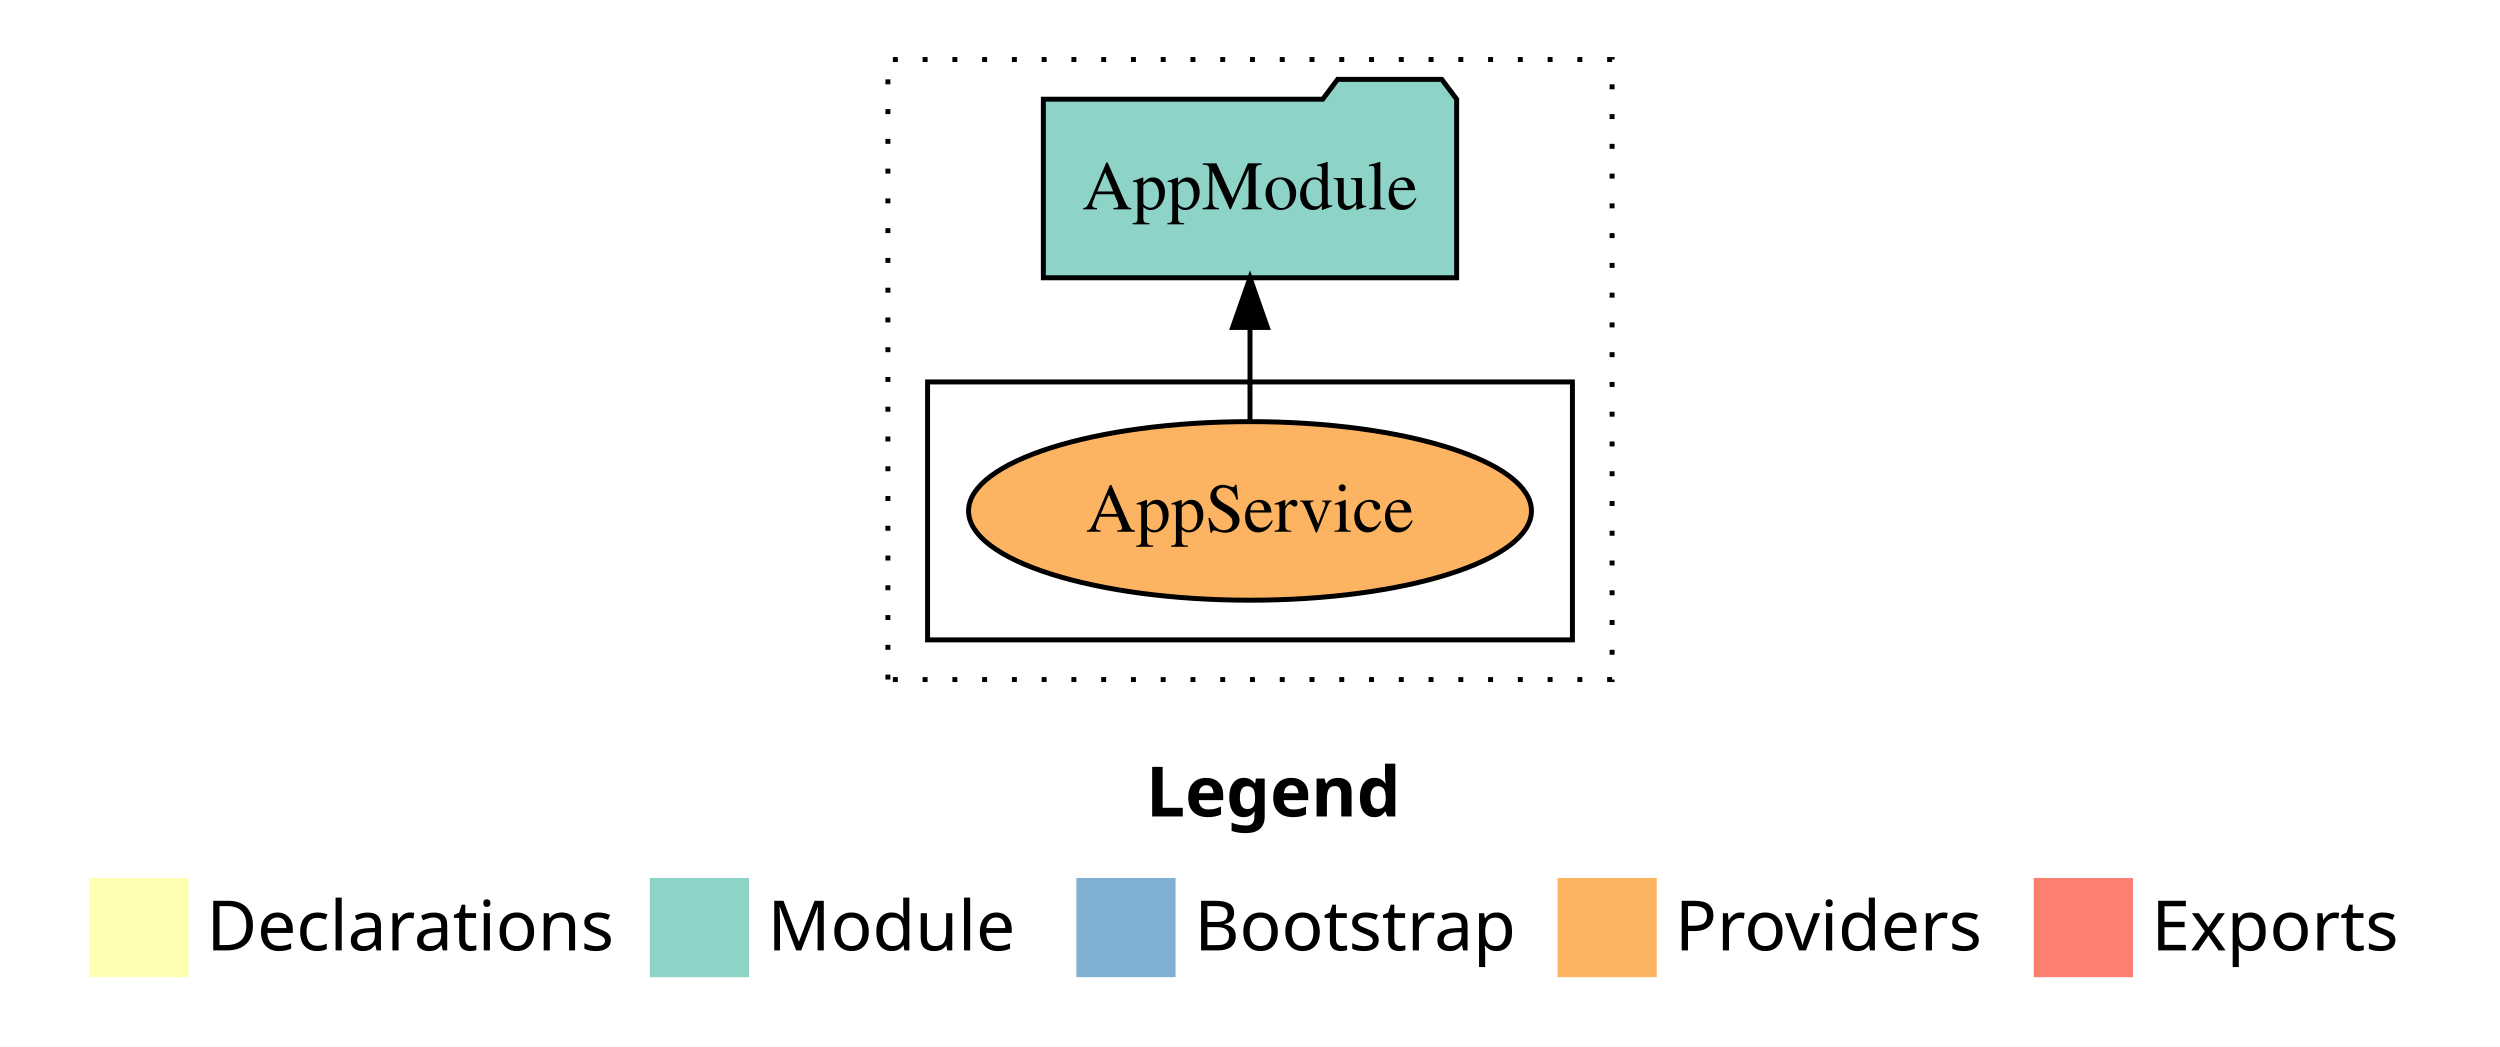
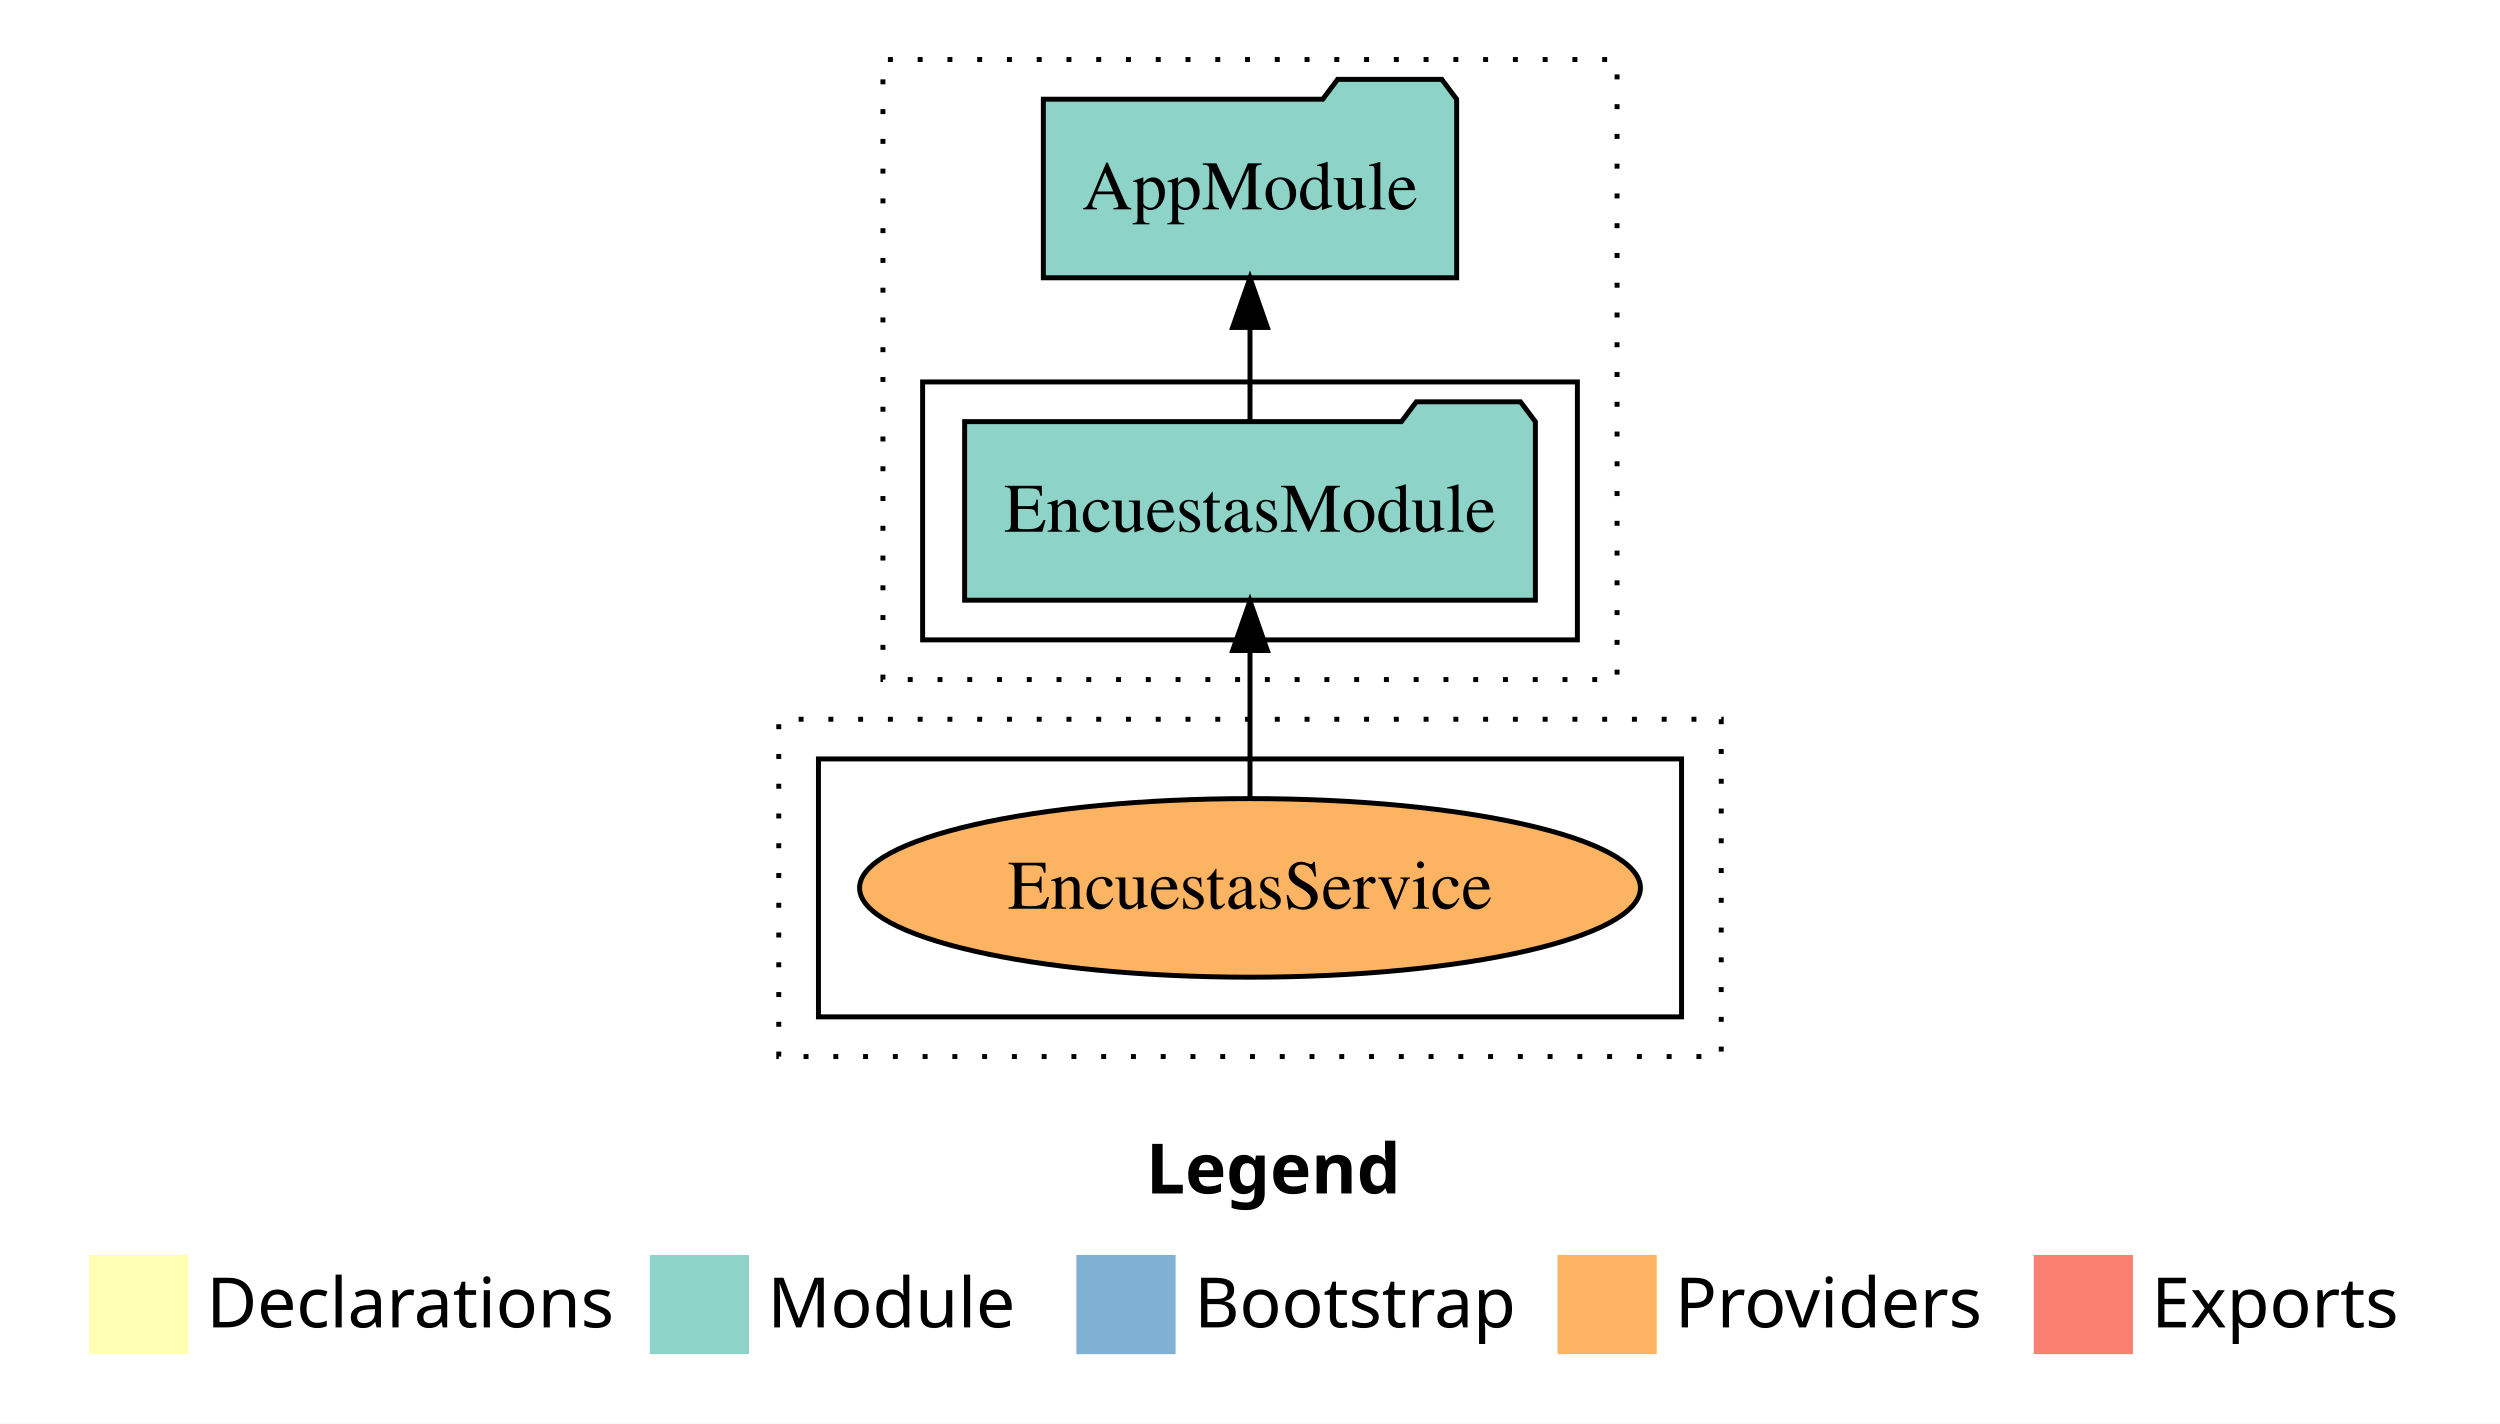
- <svg xmlns="http://www.w3.org/2000/svg" width="504pt" height="211pt" viewBox="0.00 0.00 504.00 211.00">
-   <g id="graph0" class="graph" transform="scale(1 1) rotate(0) translate(4 207)">
-     <polygon fill="white" stroke="transparent" points="-4,4 -4,-207 500,-207 500,4 -4,4" />
+ <svg xmlns="http://www.w3.org/2000/svg" width="504pt" height="287pt" viewBox="0.00 0.00 504.00 287.00">
+   <g id="graph0" class="graph" transform="scale(1 1) rotate(0) translate(4 283)">
+     <polygon fill="white" stroke="transparent" points="-4,4 -4,-283 500,-283 500,4 -4,4" />
    <text text-anchor="start" x="227.01" y="-42.4" font-family="Times-12" font-weight="bold" font-size="14.00">Legend</text>
    <polygon fill="#ffffb3" stroke="transparent" points="14,-10 14,-30 34,-30 34,-10 14,-10" />
    <text text-anchor="start" x="37.63" y="-15.4" font-family="Times-12" font-size="14.00">  Declarations</text>
    <polygon fill="#8dd3c7" stroke="transparent" points="127,-10 127,-30 147,-30 147,-10 127,-10" />
    <text text-anchor="start" x="150.73" y="-15.4" font-family="Times-12" font-size="14.00">  Module</text>
    <polygon fill="#80b1d3" stroke="transparent" points="213,-10 213,-30 233,-30 233,-10 213,-10" />
    <text text-anchor="start" x="236.78" y="-15.4" font-family="Times-12" font-size="14.00">  Bootstrap</text>
    <polygon fill="#fdb462" stroke="transparent" points="310,-10 310,-30 330,-30 330,-10 310,-10" />
    <text text-anchor="start" x="333.67" y="-15.4" font-family="Times-12" font-size="14.00">  Providers</text>
    <polygon fill="#fb8072" stroke="transparent" points="406,-10 406,-30 426,-30 426,-10 406,-10" />
    <text text-anchor="start" x="429.73" y="-15.4" font-family="Times-12" font-size="14.00">  Exports</text>
    <g id="clust1" class="cluster">
-       <polygon fill="none" stroke="black" stroke-dasharray="1,5" points="175,-70 175,-195 321,-195 321,-70 175,-70" />
+       <polygon fill="none" stroke="black" stroke-dasharray="1,5" points="174,-146 174,-271 322,-271 322,-146 174,-146" />
    </g>
-     <g id="clust6" class="cluster">
-       <polygon fill="none" stroke="black" points="183,-78 183,-130 313,-130 313,-78 183,-78" />
+     <g id="clust3" class="cluster">
+       <polygon fill="none" stroke="black" points="182,-154 182,-206 314,-206 314,-154 182,-154" />
+     </g>
+     <g id="clust7" class="cluster">
+       <polygon fill="none" stroke="black" stroke-dasharray="1,5" points="153,-70 153,-138 343,-138 343,-70 153,-70" />
+     </g>
+     <g id="clust12" class="cluster">
+       <polygon fill="none" stroke="black" points="161,-78 161,-130 335,-130 335,-78 161,-78" />
    </g>
    <g id="node1" class="node">
-       <ellipse fill="#fdb462" stroke="black" cx="248" cy="-104" rx="56.74" ry="18" />
-       <text text-anchor="middle" x="248" y="-99.8" font-family="Times,serif" font-size="14.00">AppService</text>
+       <polygon fill="#8dd3c7" stroke="black" points="305.53,-198 302.53,-202 281.53,-202 278.53,-198 190.47,-198 190.47,-162 305.53,-162 305.53,-198" />
+       <text text-anchor="middle" x="248" y="-175.8" font-family="Times,serif" font-size="14.00">EncuestasModule</text>
    </g>
    <g id="node2" class="node">
-       <polygon fill="#8dd3c7" stroke="black" points="289.66,-187 286.66,-191 265.66,-191 262.66,-187 206.34,-187 206.34,-151 289.66,-151 289.66,-187" />
-       <text text-anchor="middle" x="248" y="-164.8" font-family="Times,serif" font-size="14.00">AppModule</text>
+       <polygon fill="#8dd3c7" stroke="black" points="289.66,-263 286.66,-267 265.66,-267 262.66,-263 206.34,-263 206.34,-227 289.66,-227 289.66,-263" />
+       <text text-anchor="middle" x="248" y="-240.8" font-family="Times,serif" font-size="14.00">AppModule</text>
    </g>
    <g id="edge1" class="edge">
-       <path fill="none" stroke="black" d="M248,-122.11C248,-122.11 248,-140.99 248,-140.99" />
-       <polygon fill="black" stroke="black" points="244.5,-140.99 248,-150.99 251.5,-140.99 244.5,-140.99" />
+       <path fill="none" stroke="black" d="M248,-198.11C248,-198.11 248,-216.99 248,-216.99" />
+       <polygon fill="black" stroke="black" points="244.5,-216.99 248,-226.99 251.5,-216.99 244.5,-216.99" />
+     </g>
+     <g id="node3" class="node">
+       <ellipse fill="#fdb462" stroke="black" cx="248" cy="-104" rx="78.71" ry="18" />
+       <text text-anchor="middle" x="248" y="-99.8" font-family="Times,serif" font-size="14.00">EncuestasService</text>
+     </g>
+     <g id="edge2" class="edge">
+       <path fill="none" stroke="black" d="M248,-122.01C248,-122.01 248,-151.85 248,-151.85" />
+       <polygon fill="black" stroke="black" points="244.5,-151.85 248,-161.85 251.5,-151.85 244.5,-151.85" />
    </g>
  </g>
</svg>
